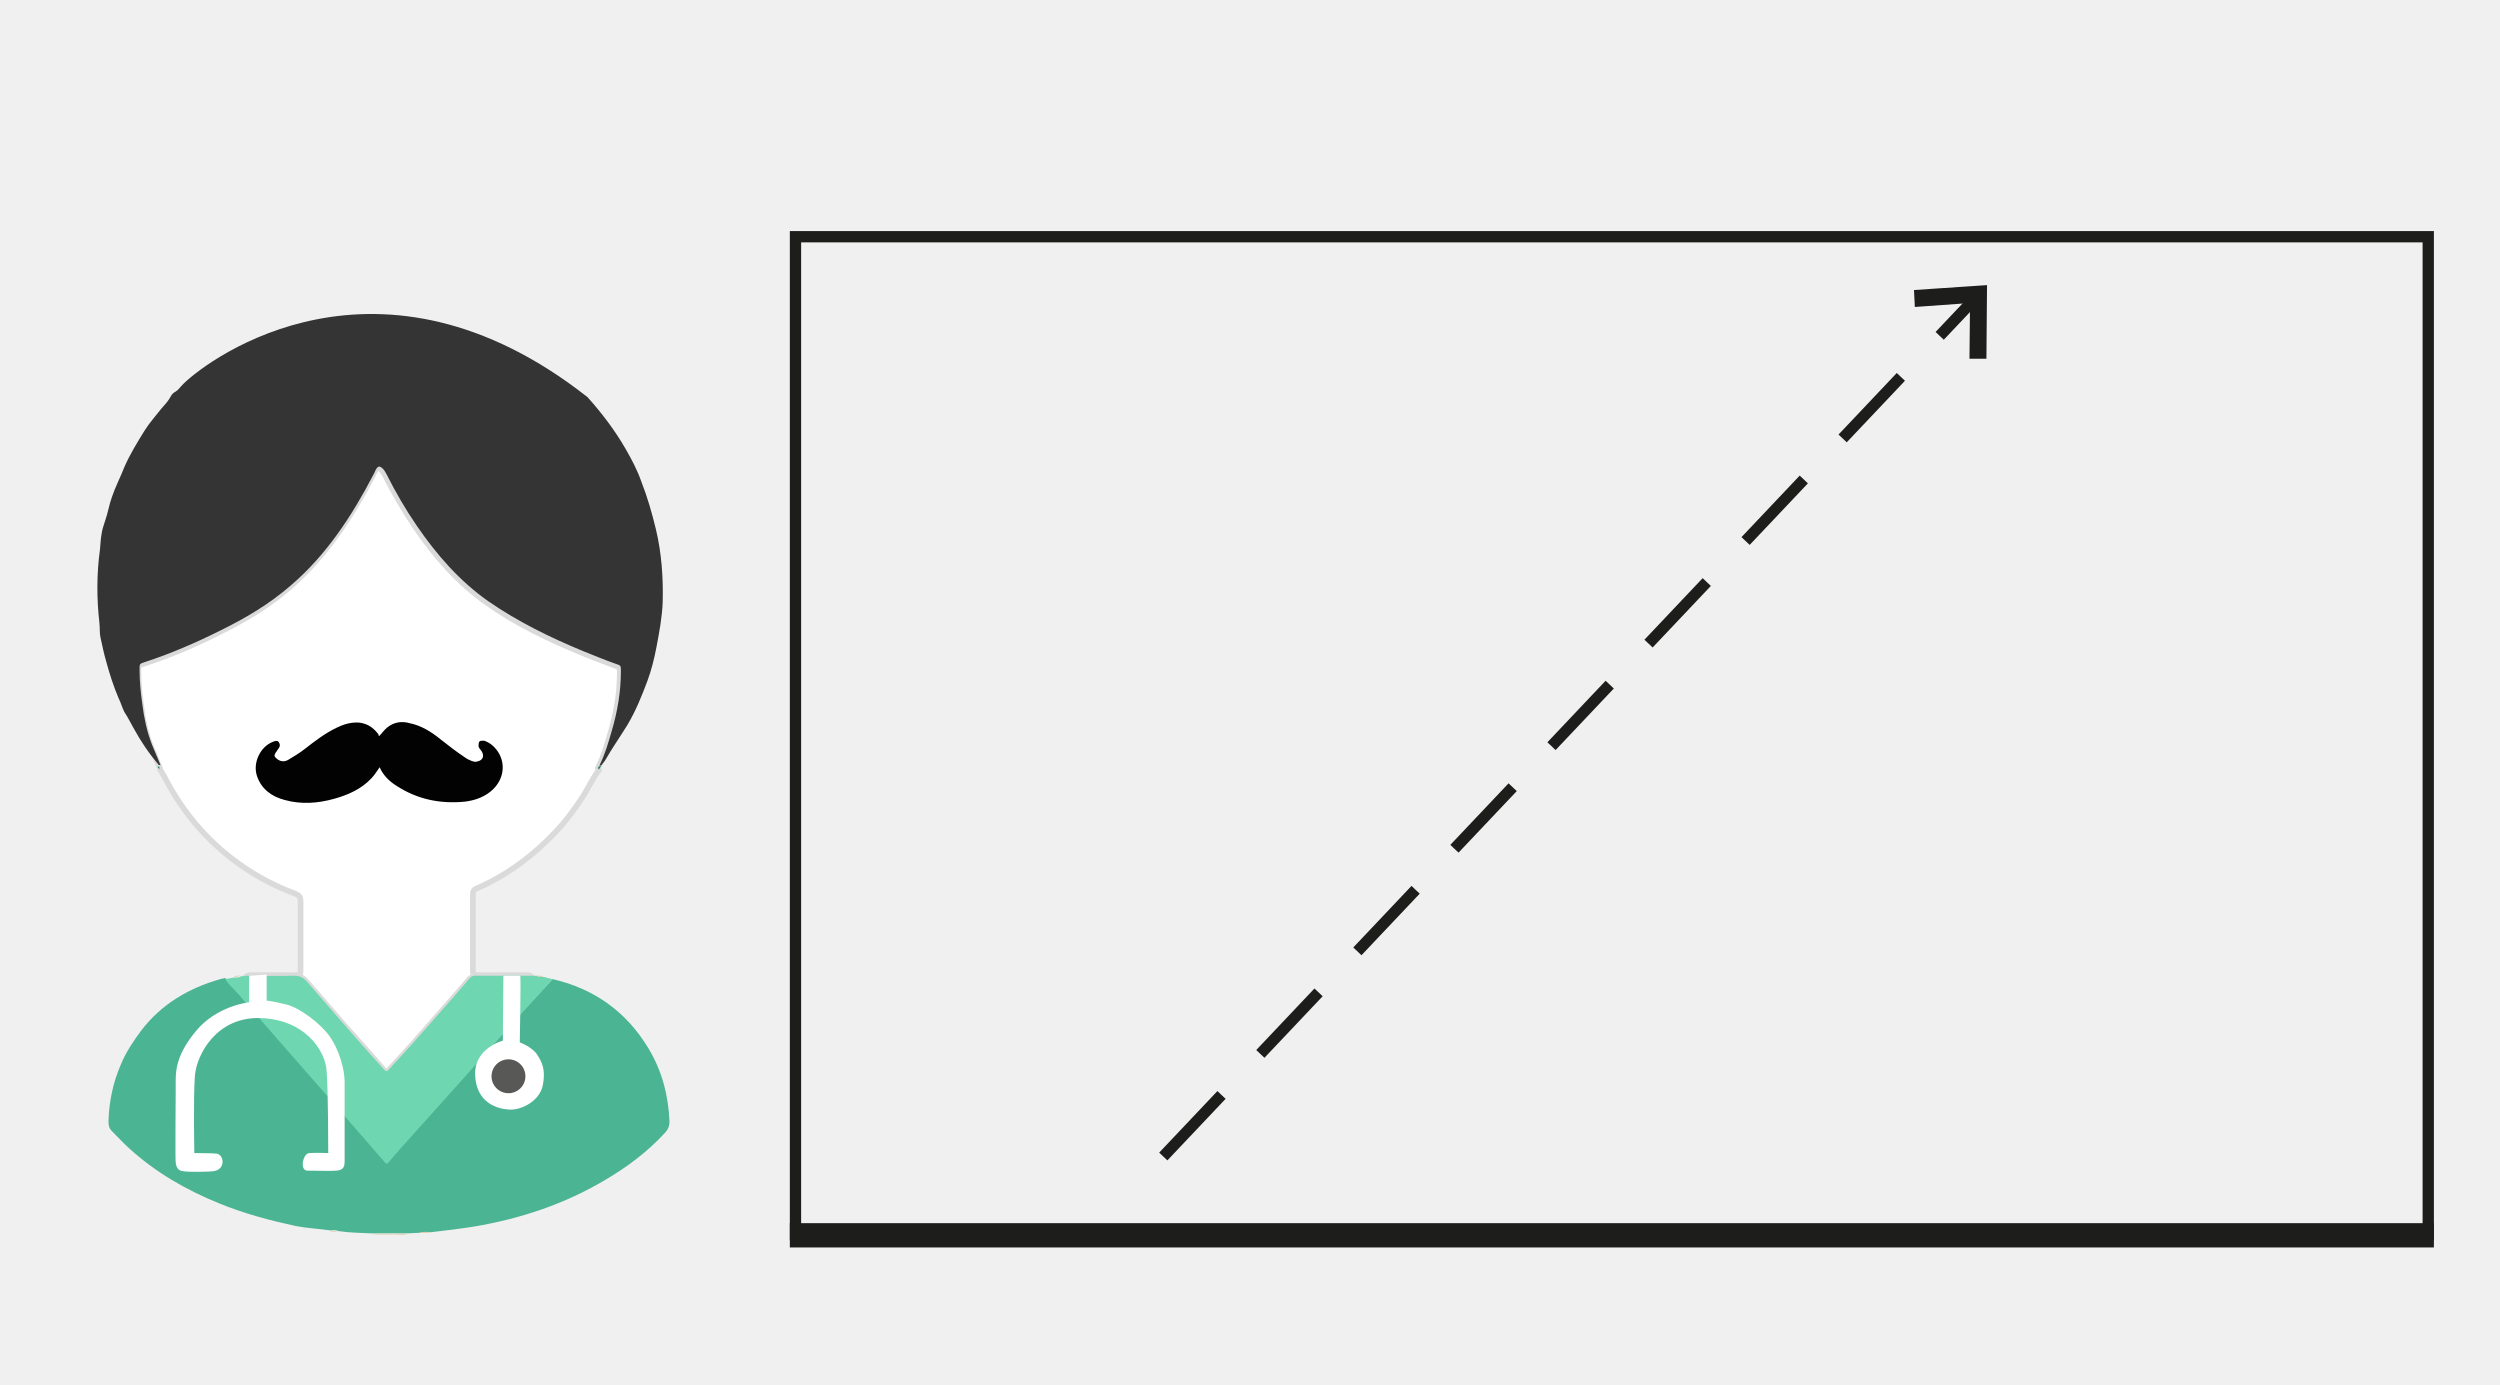
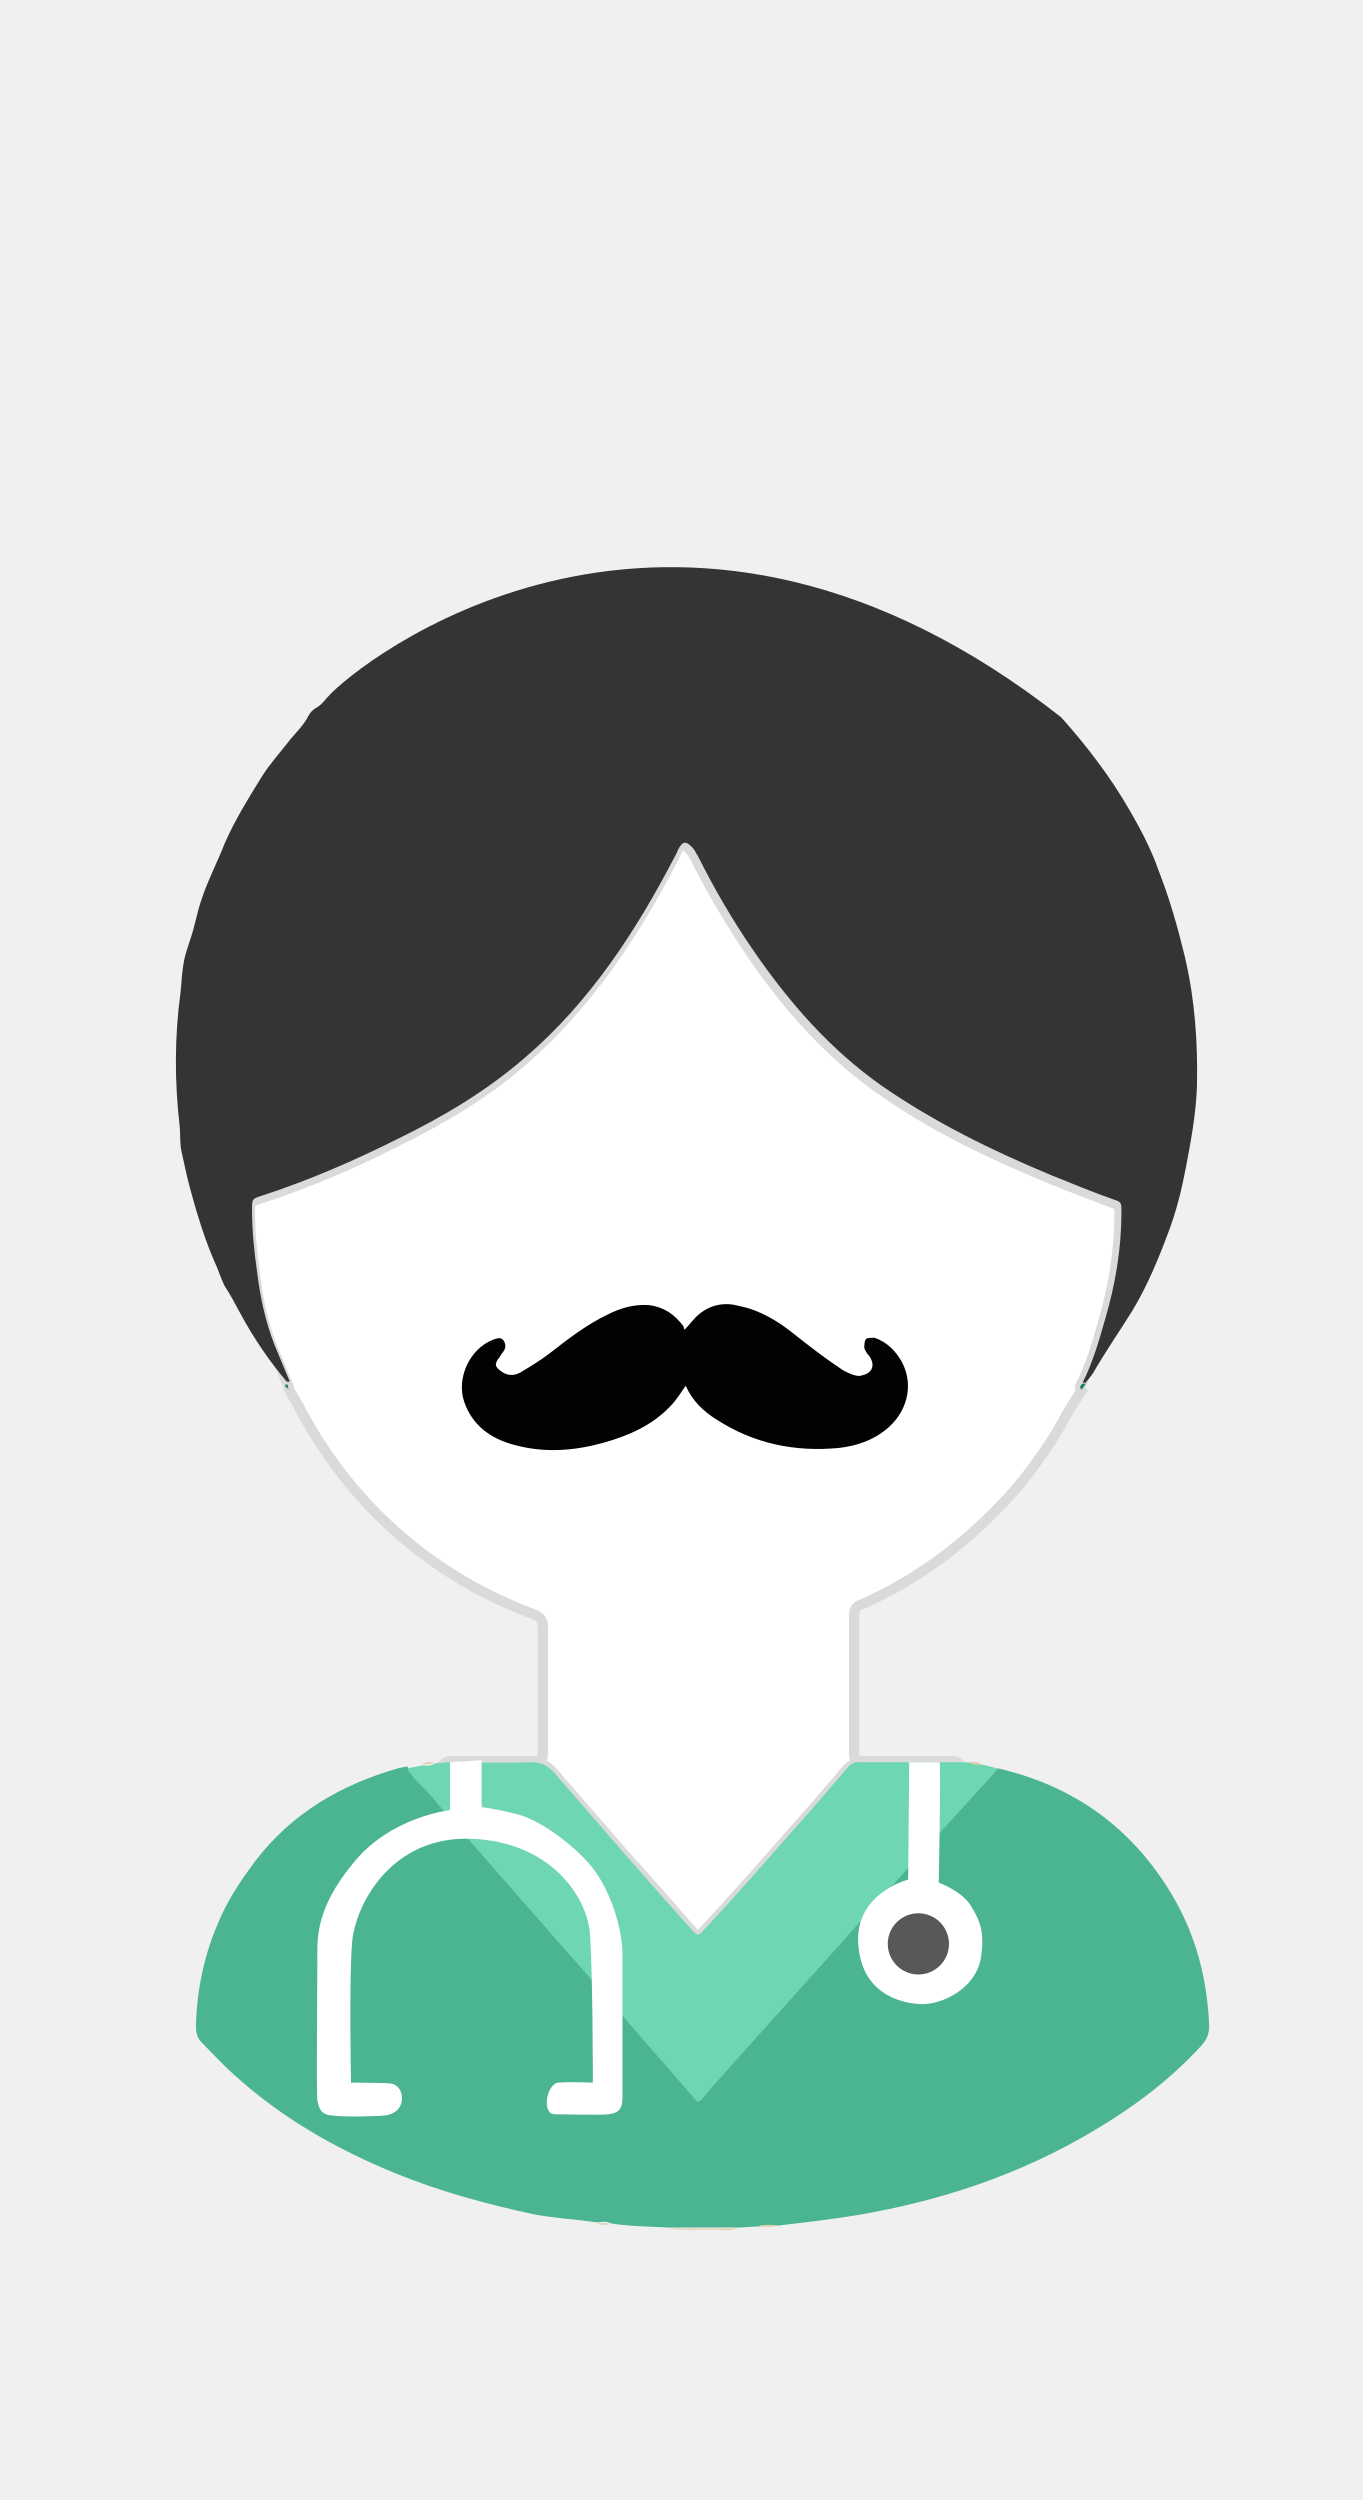
- <svg xmlns="http://www.w3.org/2000/svg" version="1.1" id="Lager_1" x="0px" y="0px" viewBox="0 0 442.5 245" style="enable-background:new 0 0 442.5 245;" xml:space="preserve">
+ <svg xmlns="http://www.w3.org/2000/svg" version="1.1" id="Lager_1" x="0px" y="0px" viewBox="0 0 133.5 245" style="enable-background:new 0 0 133.5 245;" xml:space="preserve">
  <style type="text/css">
	.st0{display:none;}
	.st1{display:inline;fill:none;}
	.st2{display:inline;}
	.st3{fill:none;stroke:#4BB492;stroke-width:50;stroke-miterlimit:10;}
	.st4{fill:#4BB492;}
	.st5{display:none;fill:none;stroke:#1E1E1C;stroke-width:2;stroke-miterlimit:10;}
	.st6{fill:#FFFFFF;stroke:#DADADA;stroke-miterlimit:10;}
	.st7{fill:#343434;}
	.st8{fill:#6ED6B0;}
	.st9{fill:#E2CBA6;}
	.st10{fill:#1D7D57;}
	.st11{fill:#020203;}
	.st12{fill-rule:evenodd;clip-rule:evenodd;fill:#FFFFFF;}
	.st13{fill-rule:evenodd;clip-rule:evenodd;fill:#585857;}
	.st14{fill:none;stroke:#4BB492;stroke-width:2;stroke-miterlimit:10;stroke-dasharray:14.997,9.998;}
- 	.st15{fill:none;stroke:#1D1D1B;stroke-width:2;stroke-miterlimit:10;stroke-dasharray:14.997,9.998;}
- 	.st16{fill:#1D1D1B;stroke:#1D1D1B;stroke-miterlimit:10;}
- 	.st17{fill:none;stroke:#1D1D1B;stroke-width:3;stroke-miterlimit:10;}
- 	.st18{fill:none;stroke:#1D1D1B;stroke-width:2;stroke-miterlimit:10;}
</style>
  <g class="st0">
    <line class="st1" x1="218.6" y1="201.5" x2="432.4" y2="60" />
    <g class="st2">
      <line class="st3" x1="218.6" y1="201.5" x2="377" y2="96.7" />
      <g>
        <path class="st4" d="M432.4,60c-19.6,26.9-41.1,64.8-49.5,95.5l-13.1-54.1l-44.6-33.2C356.7,72.5,399.9,67.6,432.4,60z" />
      </g>
    </g>
  </g>
  <polyline class="st5" points="184.8,41.4 184.8,231 432.4,231 " />
  <g>
    <g>
      <path class="st6" d="M106,136.3c-1.1,1.5-1.9,3.2-2.9,4.8c-1.2,1.8-2.4,3.5-3.8,5.1c-4.2,4.7-9.1,8.5-14.8,11    c-0.6,0.2-0.8,0.5-0.8,1.1c0,4.5,0,8.9,0,13.4c0,0.8,0,0.8,0.9,0.9c2.7,0,5.5,0,8.2,0c0.4,0,0.9-0.1,1.2,0.2c-3.2,0-6.3,0-9.5,0    c-0.6,0-1.1,0.1-1.5,0.6c-1.8,2.1-3.5,4.1-5.3,6.1c-2.8,3.2-5.7,6.5-8.6,9.6c-0.7,0.8-0.8,0.8-1.4,0c-2.1-2.4-4.2-4.8-6.3-7.1    c-2.4-2.8-4.8-5.5-7.2-8.3c-0.6-0.7-1.2-1-2.1-0.9c-2.8,0.1-5.7,0-8.5,0c0.4-0.3,0.8-0.2,1.2-0.2c2.5,0,4.9,0,7.4,0c1,0,1,0,1-1.1    c0-4,0-8,0-12c0-0.7-0.2-1-0.9-1.3c-3.2-1.2-6.2-2.7-9-4.6c-6.1-4.1-10.8-9.5-14.2-16.1c-0.2-0.4-0.5-0.8-0.7-1.2    c0-0.1-0.1-0.2-0.1-0.2l0,0c0-0.1,0-0.3-0.1-0.4c-0.5-1.2-1-2.4-1.5-3.6c-0.9-2.3-1.4-4.6-1.7-7.1c-0.3-2.1-0.5-4.1-0.5-6.2    c0-1,0-1,0.9-1.3c4.6-1.5,9.1-3.4,13.4-5.6c4.5-2.2,8.7-4.7,12.5-8c6.3-5.5,10.8-12.3,14.6-19.6c0.2-0.3,0.3-0.7,0.5-1    c0.4-0.6,0.7-0.6,1.2,0c0.3,0.3,0.4,0.6,0.6,0.9c1.6,3.2,3.4,6.2,5.4,9.2c3.5,5.1,7.5,9.7,12.6,13.3c5.2,3.7,10.9,6.4,16.7,8.8    c1.9,0.8,3.9,1.5,5.9,2.3c0.9,0.3,0.9,0.3,0.9,1.3c0,3.6-0.6,7.1-1.6,10.5c-0.6,2.1-1.2,4.2-2.2,6.2    C105.8,135.8,105.8,136,106,136.3z" />
      <path class="st7" d="M104,70.3c2.5,2.8,4.8,5.8,6.7,9.1c1.1,1.9,2.1,3.8,2.8,5.8c1.1,2.8,1.9,5.6,2.6,8.5c1,4.2,1.3,8.5,1.2,12.8    c-0.1,2.7-0.6,5.4-1.1,8c-0.4,2.1-0.9,4.1-1.6,6c-1,2.7-2.1,5.4-3.6,7.9c-1.3,2.1-2.7,4.1-3.9,6.2c-0.2,0.3-0.5,0.6-0.7,0.9    c-0.1,0-0.2,0-0.3,0c1-2,1.6-4.1,2.2-6.2c1-3.4,1.6-6.9,1.6-10.5c0-1,0-1-0.9-1.3c-2-0.7-3.9-1.5-5.9-2.3    c-5.8-2.4-11.5-5.2-16.7-8.8c-5.1-3.6-9.1-8.2-12.6-13.3c-2-2.9-3.8-6-5.4-9.2c-0.2-0.3-0.3-0.6-0.6-0.9c-0.5-0.5-0.8-0.6-1.2,0    c-0.2,0.3-0.3,0.7-0.5,1c-3.8,7.3-8.3,14.2-14.6,19.6c-3.8,3.3-8,5.8-12.5,8c-4.4,2.2-8.8,4.1-13.4,5.6c-0.9,0.3-0.9,0.3-0.9,1.3    c0,2.1,0.2,4.1,0.5,6.2c0.3,2.4,0.8,4.8,1.7,7.1c0.5,1.2,1,2.4,1.5,3.6c-0.1,0-0.2,0-0.3,0c-1.7-2-3.2-4.2-4.5-6.6    c-0.5-0.9-1-1.9-1.6-2.8c-0.4-0.8-0.6-1.6-1-2.4c-0.9-2.1-1.6-4.3-2.2-6.5c-0.4-1.4-0.7-2.8-1-4.2c-0.2-0.8-0.1-1.7-0.2-2.6    c-0.5-4.4-0.5-8.7,0.1-13.1c0.1-0.9,0.1-1.8,0.3-2.8c0.1-0.8,0.4-1.5,0.6-2.2c0.5-1.4,0.7-2.8,1.2-4.2c0.6-1.8,1.5-3.5,2.2-5.3    c1-2.3,2.3-4.4,3.6-6.5c0.8-1.3,1.9-2.5,2.9-3.8c0.6-0.7,1.3-1.4,1.7-2.2c0.2-0.4,0.5-0.7,0.9-0.9c0.6-0.4,0.6-0.6,1.4-1.4    C37.2,63.3,67.1,41.3,104,70.3z" />
      <path class="st4" d="M97.8,173.3c7.4,1.7,13.1,5.8,17,12.3c2.4,4,3.5,8.3,3.7,12.9c0,0.8-0.2,1.3-0.7,1.9    c-3.1,3.4-6.7,6.1-10.6,8.4c-7.2,4.3-15,6.9-23.3,8.3c-2.5,0.4-5,0.7-7.6,1c-0.7,0-1.4-0.1-2,0.1c-0.7,0-1.3,0.1-2,0.1    c-2.2,0-4.5,0-6.7,0c-1.9-0.1-3.8-0.1-5.7-0.4c-0.4-0.2-0.9-0.2-1.3-0.1c-2.1-0.3-4.2-0.4-6.3-0.8c-4.6-1-9.1-2.2-13.5-4    c-5.9-2.4-11.3-5.5-16-9.8c-1-0.9-2-2-3-3c-0.5-0.5-0.6-1-0.6-1.7c0.1-3.5,0.8-6.9,2.2-10.1c0.9-2.2,2.2-4.1,3.6-6    c3.6-4.7,8.4-7.5,14-9.1c0.3-0.1,0.6-0.1,0.9-0.2c0.2,0.4,0.5,0.8,0.8,1.1c0.8,0.8,1.5,1.7,2.3,2.5c2,2.3,4,4.6,6,6.9    c1.9,2.2,3.8,4.3,5.7,6.5c2.4,2.8,4.9,5.6,7.3,8.4c2,2.3,4,4.6,6,6.9c0.5,0.6,0.5,0.6,0.9,0c1.5-1.7,2.9-3.3,4.4-5    c2.6-2.9,5.3-5.9,7.9-8.8c3.3-3.7,6.6-7.4,9.9-11.1C93.3,178.2,95.6,175.7,97.8,173.3z" />
      <path class="st8" d="M97.8,173.3c-2.2,2.5-4.4,4.9-6.7,7.4c-3.3,3.7-6.6,7.4-9.9,11.1c-2.6,2.9-5.3,5.9-7.9,8.8    c-1.5,1.7-3,3.3-4.4,5c-0.5,0.5-0.5,0.5-0.9,0c-2-2.3-4-4.6-6-6.9c-2.4-2.8-4.8-5.6-7.3-8.4c-1.9-2.2-3.8-4.3-5.7-6.5    c-2-2.3-4-4.6-6-6.9c-0.7-0.9-1.5-1.7-2.3-2.5c-0.3-0.4-0.6-0.7-0.8-1.1c0.5-0.1,1.1-0.2,1.6-0.3c0.4,0.1,0.8,0,1.2-0.2    c0.3,0,0.6,0,0.9-0.1c2.8,0,5.7,0.1,8.5,0c0.9,0,1.5,0.3,2.1,0.9c2.4,2.8,4.8,5.5,7.2,8.3c2.1,2.4,4.2,4.8,6.3,7.1    c0.7,0.8,0.7,0.8,1.4,0c2.9-3.1,5.8-6.4,8.6-9.6c1.8-2,3.6-4.1,5.3-6.1c0.4-0.5,0.9-0.7,1.5-0.6c3.2,0,6.3,0,9.5,0    c0.3,0,0.6,0,0.9,0c0.4,0.2,0.8,0.2,1.2,0.2C96.7,173,97.2,173.2,97.8,173.3z" />
      <path class="st9" d="M65.5,218.4c2.2,0,4.5,0,6.7,0c-0.8,0.3-1.6,0.1-2.4,0.1C68.4,218.5,67,218.6,65.5,218.4z" />
      <path class="st9" d="M74.2,218.2c0.7-0.2,1.3-0.2,2-0.1C75.6,218.3,74.9,218.2,74.2,218.2z" />
      <path class="st9" d="M58.5,217.9c0.5,0,0.9-0.1,1.3,0.1C59.4,218,58.9,218.1,58.5,217.9z" />
      <path class="st10" d="M106.1,135.6c0.1,0,0.2,0,0.3,0c-0.1,0.2-0.3,0.4-0.4,0.6C105.8,136,105.8,135.8,106.1,135.6z" />
      <path class="st9" d="M42.6,172.7c-0.4,0.2-0.8,0.2-1.2,0.2C41.8,172.6,42.2,172.7,42.6,172.7z" />
      <path class="st9" d="M96.1,172.9c-0.4,0.1-0.8,0-1.2-0.2C95.4,172.7,95.8,172.6,96.1,172.9z" />
      <path class="st10" d="M27.9,135.7c0.1,0,0.2,0,0.3,0c0,0.1,0,0.3,0.1,0.4C28,136,28,135.9,27.9,135.7z" />
      <path class="st10" d="M28.3,136.1c0,0.1,0.1,0.2,0.1,0.2C28.4,136.2,28.3,136.2,28.3,136.1z" />
      <g>
        <path class="st11" d="M67.1,130.3c0.5-0.5,0.9-1.1,1.4-1.5c1.2-1,2.6-1.2,4-0.8c2,0.4,3.8,1.5,5.4,2.8c1.4,1.1,2.8,2.2,4.3,3.2     c0.4,0.3,0.8,0.5,1.3,0.7c0.3,0.1,0.7,0.2,0.9,0.1c1.1-0.2,1.4-1,0.8-1.9c-0.2-0.2-0.4-0.5-0.5-0.8c0-0.3,0-0.7,0.2-0.9     c0.1-0.1,0.6-0.1,0.8-0.1c1.2,0.4,2.1,1.3,2.7,2.4c1.2,2.3,0.5,5-1.7,6.7c-1.3,1-2.8,1.5-4.5,1.7c-4.3,0.4-8.3-0.4-12-2.8     c-1.3-0.8-2.4-1.9-3-3.3c-0.5,0.7-0.9,1.4-1.5,2c-1.8,1.9-4.1,2.9-6.6,3.6c-2.9,0.8-5.8,1-8.7,0.2c-2.3-0.6-4.1-1.9-4.9-4.2     c-0.8-2.3,0.5-5.2,2.8-6.1c0.3-0.1,0.7-0.3,1,0c0.3,0.4,0.3,0.8,0,1.2c-0.2,0.2-0.3,0.5-0.5,0.7c-0.3,0.5-0.3,0.7,0.2,1.1     c0.6,0.5,1.3,0.6,2,0.2c1-0.6,2-1.2,2.9-1.9c1.8-1.4,3.6-2.8,5.7-3.8c1.2-0.6,2.5-1,4-0.9c1.5,0.2,2.5,0.9,3.4,2.1     C67,130.1,67,130.2,67.1,130.3z" />
      </g>
    </g>
    <path class="st12" d="M92.1,172.7c0.1,1.6-0.1,11.8-0.1,11.8s2.2,0.8,3.1,2.2c0.8,1.3,1.5,2.5,1,5.3s-3.7,4.5-5.9,4.4   s-5.9-1.2-6.1-6.1c-0.2-4.8,4.9-6.1,4.9-6.1l0.1-11.5L92.1,172.7z" />
    <g>
      <path class="st12" d="M44.1,172.7v4.7c0,0-5.8,0.6-9.5,5.2c-3.8,4.6-3.5,7.6-3.5,9.6s-0.1,13.1,0,13.6s0.2,1.4,1.3,1.5    c1.1,0.2,4.8,0.1,5.4,0c0.6-0.1,1.5-0.4,1.6-1.6c0-0.9-0.5-1.4-1-1.5s-4-0.1-4-0.1s-0.2-10,0.1-13.7s3.8-10.5,11.7-10.2    c7.8,0.3,11.3,5.7,11.6,9.2s0.3,14.7,0.3,14.7s-2.3-0.1-3.4,0c-1.1,0.1-1.7,3.1-0.3,3.1s4.3,0.1,5.2,0s1.4-0.4,1.4-1.6    c0-1.1,0-11.8,0-14.1s-1-5.7-2.6-8s-5.3-5.1-7.7-5.7s-3.5-0.7-3.5-0.7v-4.6L44.1,172.7z" />
      <circle class="st13" cx="90" cy="190.5" r="3" />
    </g>
  </g>
  <g class="st0">
    <g class="st2">
-       <path class="st14" d="M212.9,207.1c0,0,37.1-8.8,47.1-14.5s17-24.1,23.4-37.1c6.4-13,19.7-28,32.8-30.5s20.4-2.2,36.1-10.9    s17.5-19.4,24.6-26.8c7.1-7.4,15.5-14.4,28.9-18.4c6.6-2,13.2-4.2,18.1-5.9" />
+       <path class="st14" d="M212.9,207.1c0,0,37.1-8.8,47.1-14.5s17-24.1,23.4-37.1s19.7-28,32.8-30.5s20.4-2.2,36.1-10.9    s17.5-19.4,24.6-26.8c7.1-7.4,15.5-14.4,28.9-18.4c6.6-2,13.2-4.2,18.1-5.9" />
      <g>
        <path class="st4" d="M419.1,53.9c3.7,3.2,8.5,5,13.3,6.1c-3.1,3.8-5.5,8.2-6.6,13l-2.4,0.8c1.2-4.7,3-9,5.8-12.7     c-4.5-1.2-8.8-3.5-12.5-6.4L419.1,53.9z" />
        <path class="st4" d="M413.4,55.9c3.7,3.2,8.5,5,13.3,6.1c-3.1,3.8-5.5,8.2-6.6,13l-2.4,0.8c1.2-4.7,3-9,5.8-12.7     c-4.5-1.2-8.8-3.5-12.5-6.4L413.4,55.9z" />
      </g>
    </g>
  </g>
-   <g>
-     <g>
-       <line class="st15" x1="205.9" y1="204.7" x2="349.8" y2="52.6" />
-       <g>
-         <polygon class="st16" points="351.1,63 349.1,63 349.2,53.1 339.4,53.8 339.3,51.8 351.2,51    " />
-       </g>
-     </g>
-   </g>
-   <line class="st17" x1="139.8" y1="218" x2="430.8" y2="218" />
-   <rect x="140.8" y="41.9" class="st18" width="289" height="177.9" />
</svg>
